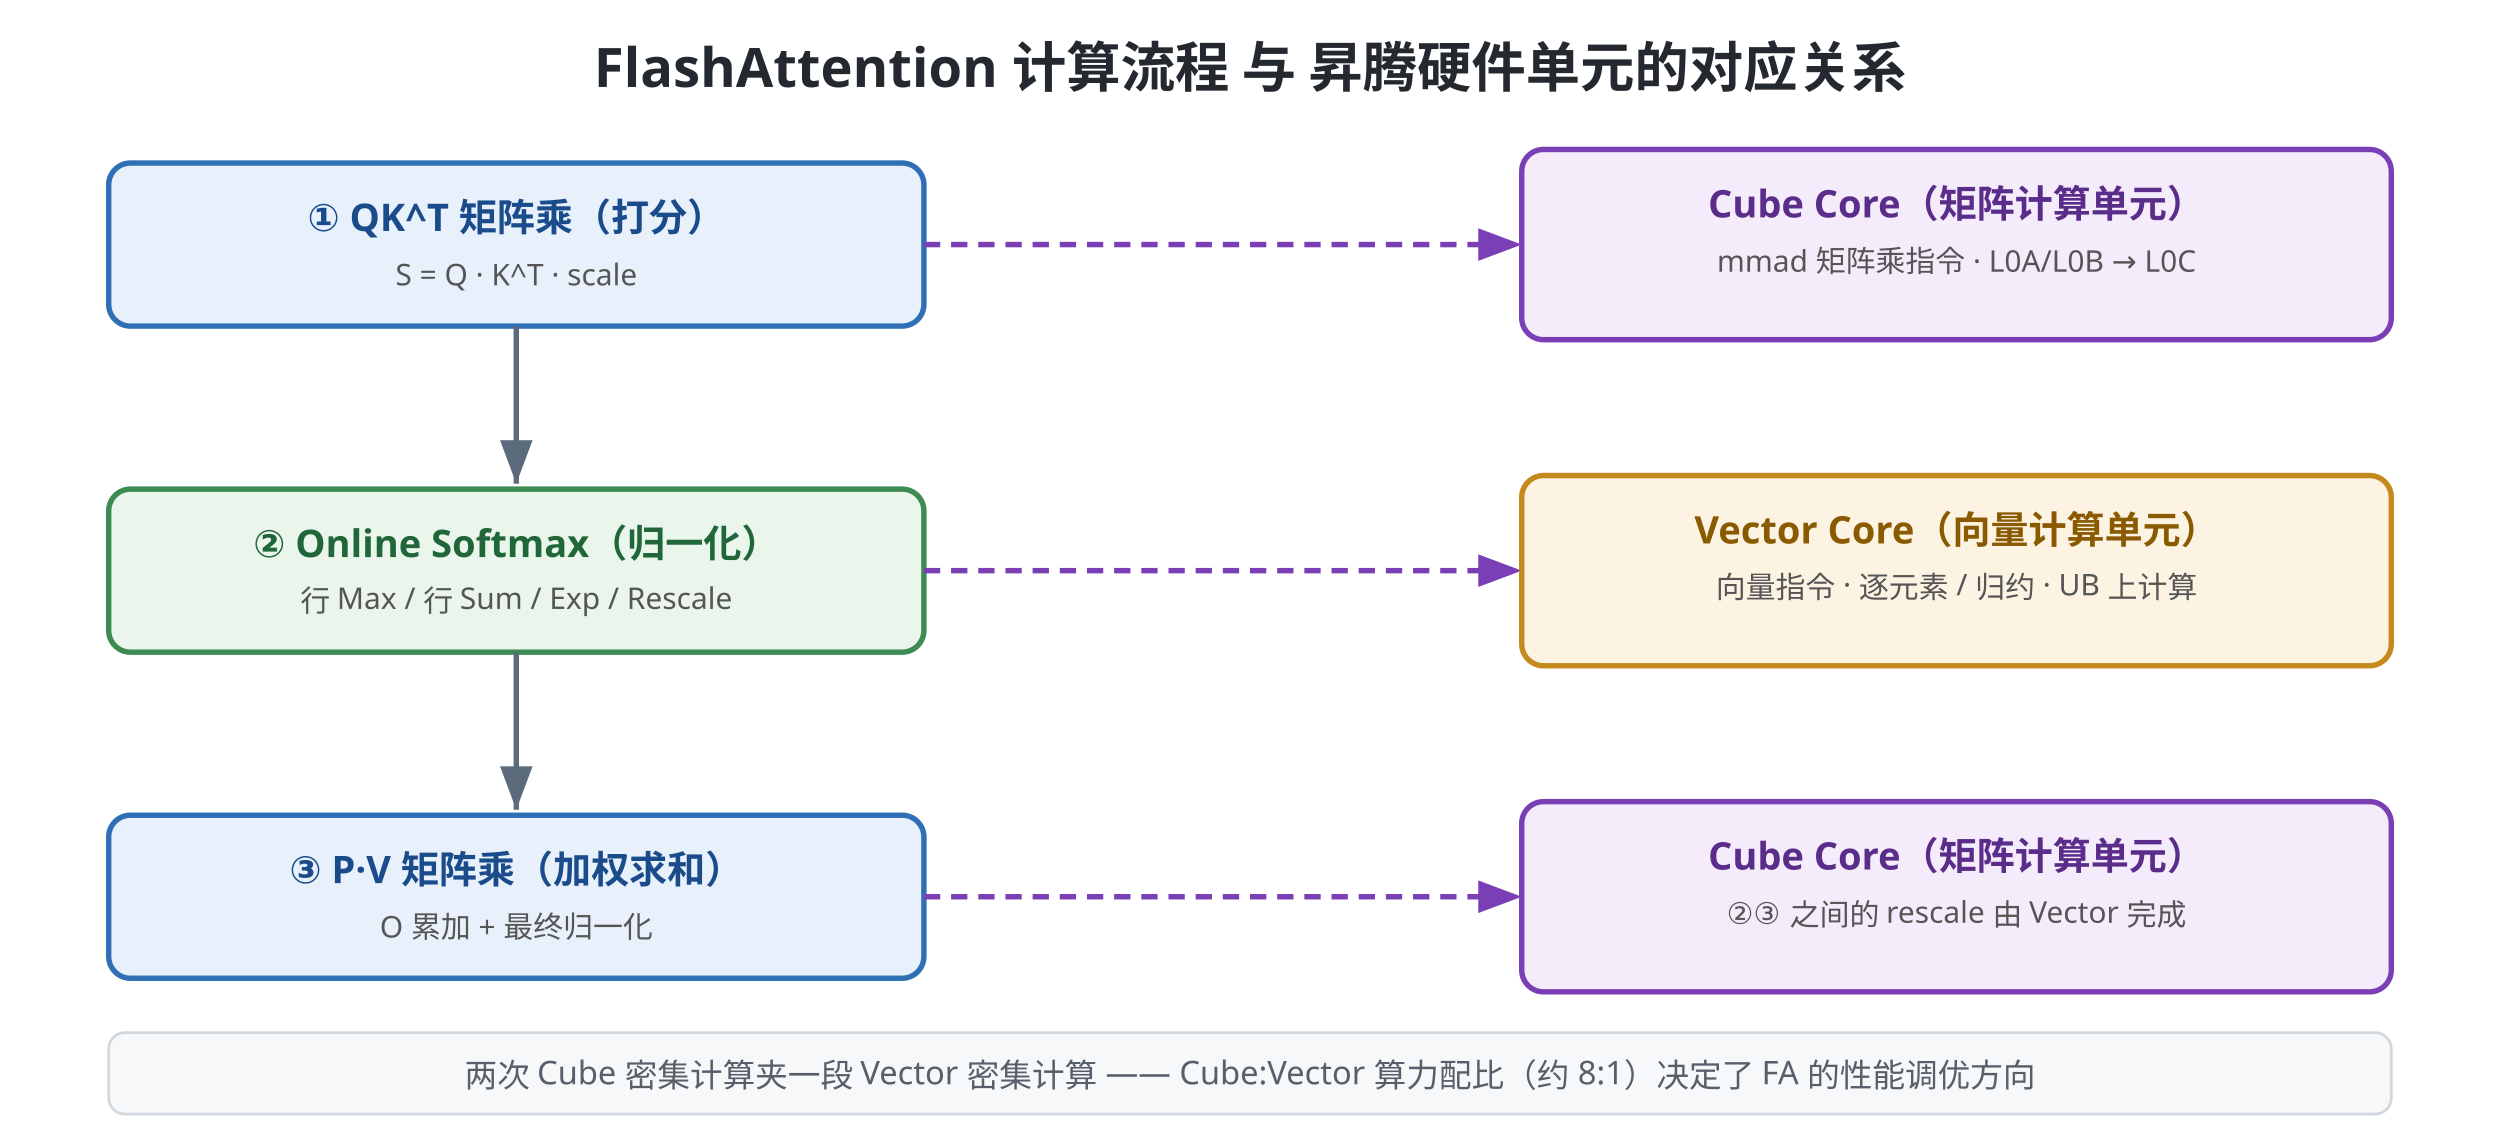
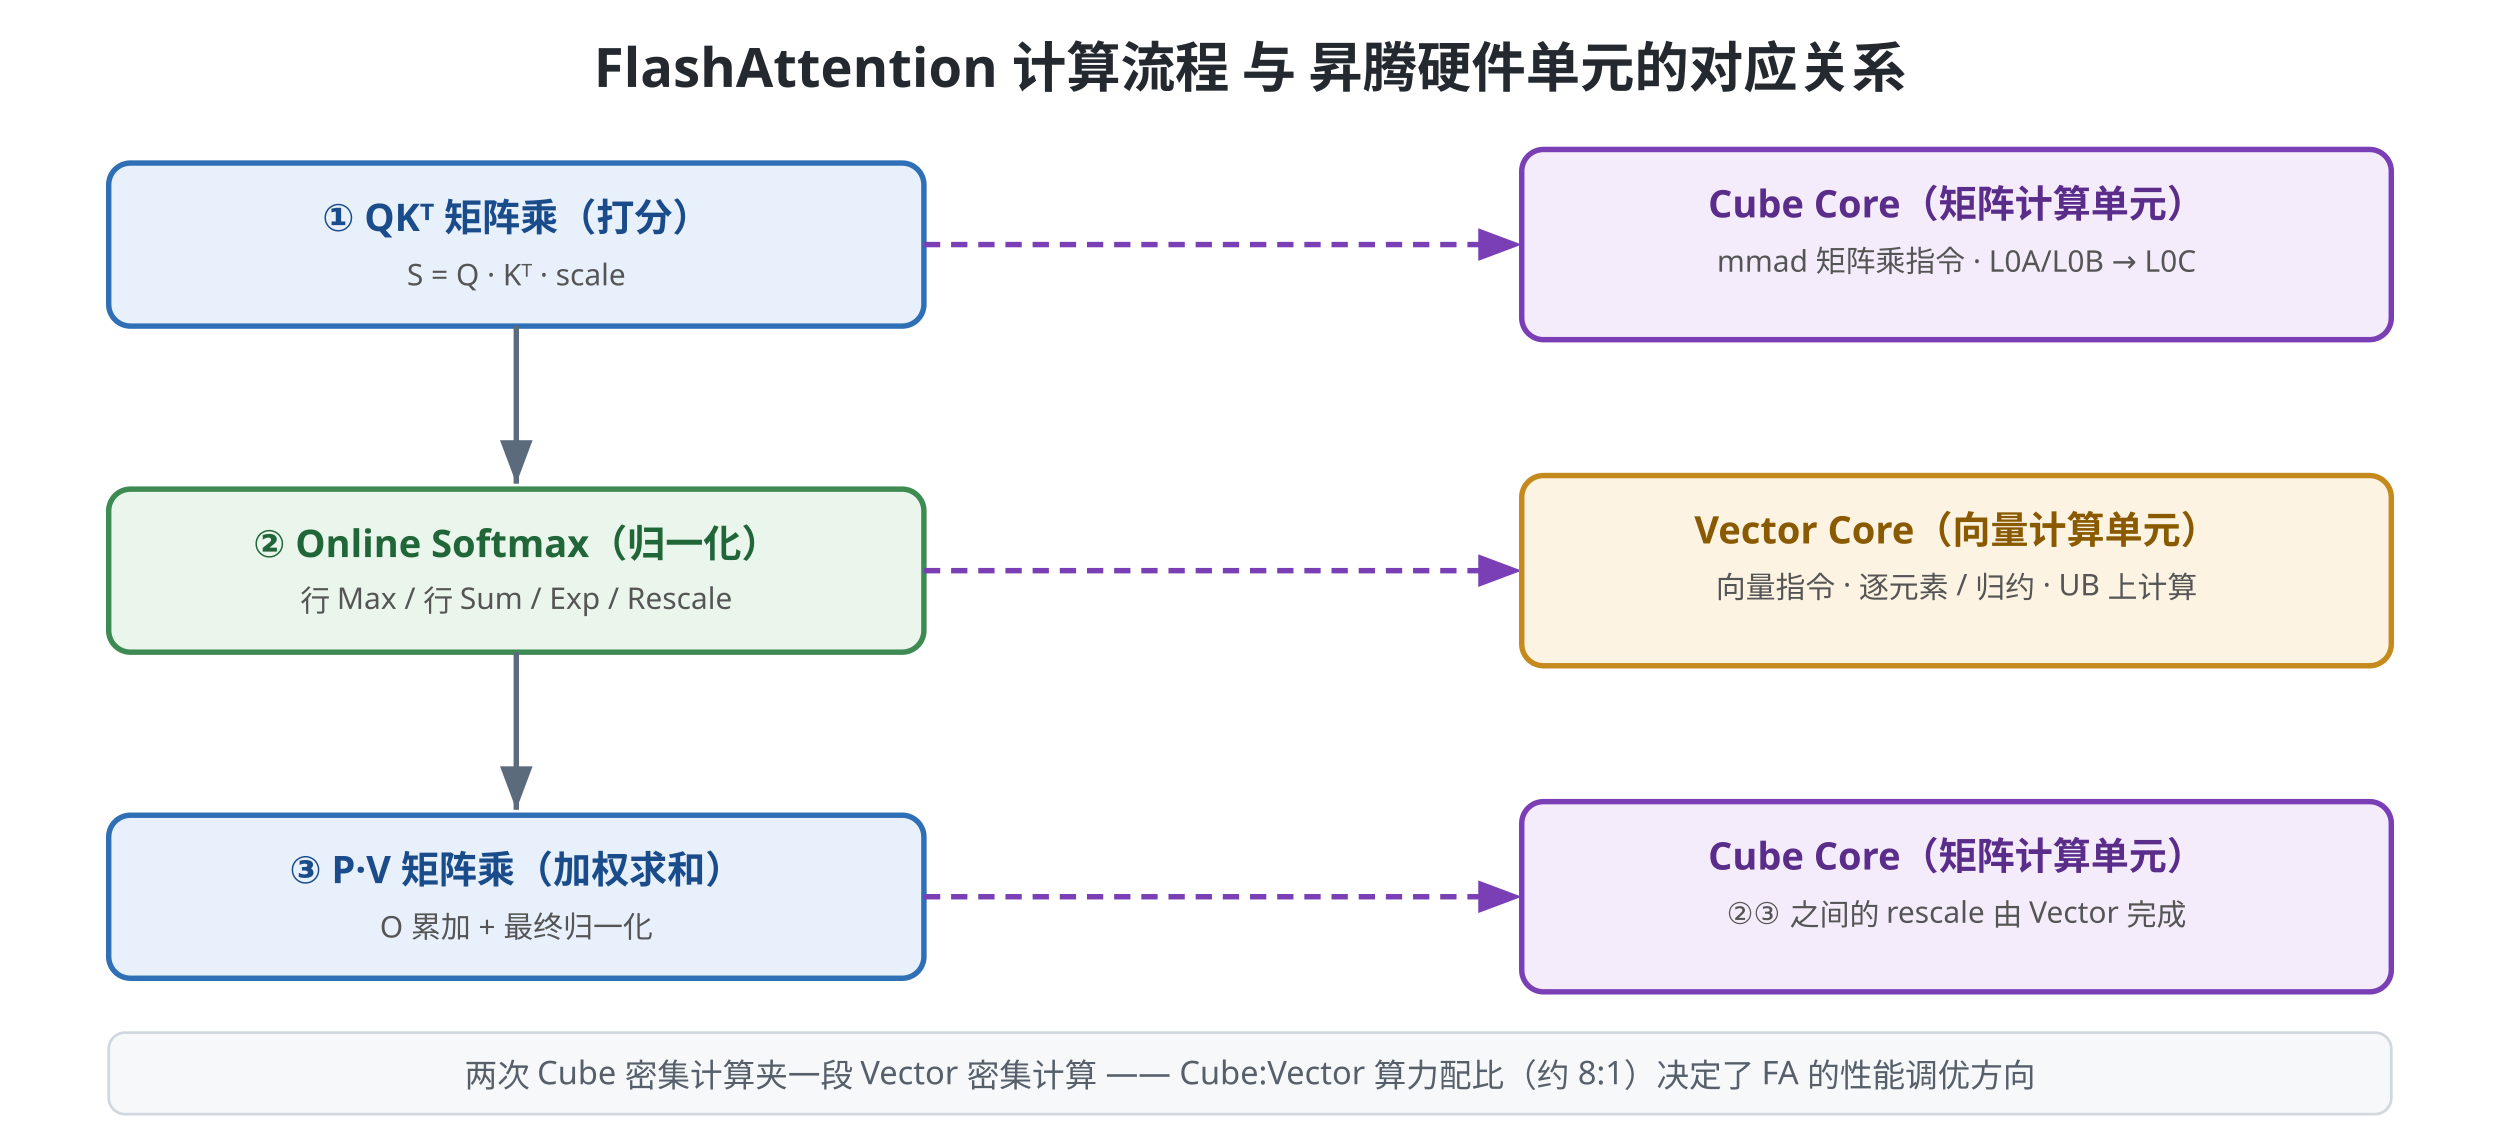
<svg xmlns="http://www.w3.org/2000/svg" width="920" height="420" viewBox="0 0 920 420" font-family="PingFang SC, Microsoft YaHei, sans-serif">
  <text x="460" y="32" text-anchor="middle" font-size="20" font-weight="bold" fill="#24292f">FlashAttention 计算流程 与 昇腾硬件单元的对应关系</text>
  <rect x="40" y="60" width="300" height="60" rx="8" fill="#e8f1fb" stroke="#2f6fb5" stroke-width="2" />
-   <text x="190" y="85" text-anchor="middle" font-size="14" font-weight="bold" fill="#1a4c8b">① QK^T 矩阵乘（打分）</text>
-   <text x="190" y="105" text-anchor="middle" font-size="11" fill="#555">S = Q · K^T · scale</text>
+   <text x="190" y="85" text-anchor="middle" font-size="14" font-weight="bold" fill="#1a4c8b">① QKᵀ 矩阵乘（打分）</text>
+   <text x="190" y="105" text-anchor="middle" font-size="11" fill="#555">S = Q · Kᵀ · scale</text>
  <rect x="40" y="180" width="300" height="60" rx="8" fill="#eaf6ec" stroke="#3d8b53" stroke-width="2" />
  <text x="190" y="205" text-anchor="middle" font-size="14" font-weight="bold" fill="#216639">② Online Softmax（归一化）</text>
  <text x="190" y="225" text-anchor="middle" font-size="11" fill="#555">行 Max / 行 Sum / Exp / Rescale</text>
  <rect x="40" y="300" width="300" height="60" rx="8" fill="#e8f1fb" stroke="#2f6fb5" stroke-width="2" />
  <text x="190" y="325" text-anchor="middle" font-size="14" font-weight="bold" fill="#1a4c8b">③ P·V 矩阵乘（加权求和）</text>
  <text x="190" y="345" text-anchor="middle" font-size="11" fill="#555">O 累加 + 最终归一化</text>
  <defs>
    <marker id="arr" markerWidth="10" markerHeight="10" refX="8" refY="3" orient="auto">
      <path d="M0,0 L8,3 L0,6 Z" fill="#5b6b7c" />
    </marker>
    <marker id="arrb" markerWidth="10" markerHeight="10" refX="8" refY="3" orient="auto">
      <path d="M0,0 L8,3 L0,6 Z" fill="#7a3fb5" />
    </marker>
  </defs>
  <line x1="190" y1="120" x2="190" y2="178" stroke="#5b6b7c" stroke-width="2" marker-end="url(#arr)" />
  <line x1="190" y1="240" x2="190" y2="298" stroke="#5b6b7c" stroke-width="2" marker-end="url(#arr)" />
  <line x1="340" y1="90" x2="560" y2="90" stroke="#7a3fb5" stroke-width="2" stroke-dasharray="6,4" marker-end="url(#arrb)" />
  <line x1="340" y1="210" x2="560" y2="210" stroke="#7a3fb5" stroke-width="2" stroke-dasharray="6,4" marker-end="url(#arrb)" />
  <line x1="340" y1="330" x2="560" y2="330" stroke="#7a3fb5" stroke-width="2" stroke-dasharray="6,4" marker-end="url(#arrb)" />
  <rect x="560" y="55" width="320" height="70" rx="8" fill="#f5ecfb" stroke="#7a3fb5" stroke-width="2" />
  <text x="720" y="80" text-anchor="middle" font-size="14" font-weight="bold" fill="#5a2d8b">Cube Core（矩阵计算单元）</text>
  <text x="720" y="100" text-anchor="middle" font-size="11" fill="#555">mmad 矩阵乘指令 · L0A/L0B → L0C</text>
  <rect x="560" y="175" width="320" height="70" rx="8" fill="#fdf3e3" stroke="#c58a1e" stroke-width="2" />
  <text x="720" y="200" text-anchor="middle" font-size="14" font-weight="bold" fill="#8a5a00">Vector Core（向量计算单元）</text>
  <text x="720" y="220" text-anchor="middle" font-size="11" fill="#555">向量指令 · 逐元素 / 归约 · UB 上计算</text>
  <rect x="560" y="295" width="320" height="70" rx="8" fill="#f5ecfb" stroke="#7a3fb5" stroke-width="2" />
  <text x="720" y="320" text-anchor="middle" font-size="14" font-weight="bold" fill="#5a2d8b">Cube Core（矩阵计算单元）</text>
  <text x="720" y="340" text-anchor="middle" font-size="11" fill="#555">②③ 之间的 rescale 由 Vector 完成</text>
  <rect x="40" y="380" width="840" height="30" rx="6" fill="#f6f8fa" stroke="#d0d7de" />
  <text x="460" y="400" text-anchor="middle" font-size="12" fill="#57606a">两次 Cube 密集计算夹一段 Vector 密集计算 —— Cube:Vector 算力配比（约 8:1）决定了 FA 的性能调优方向</text>
</svg>
